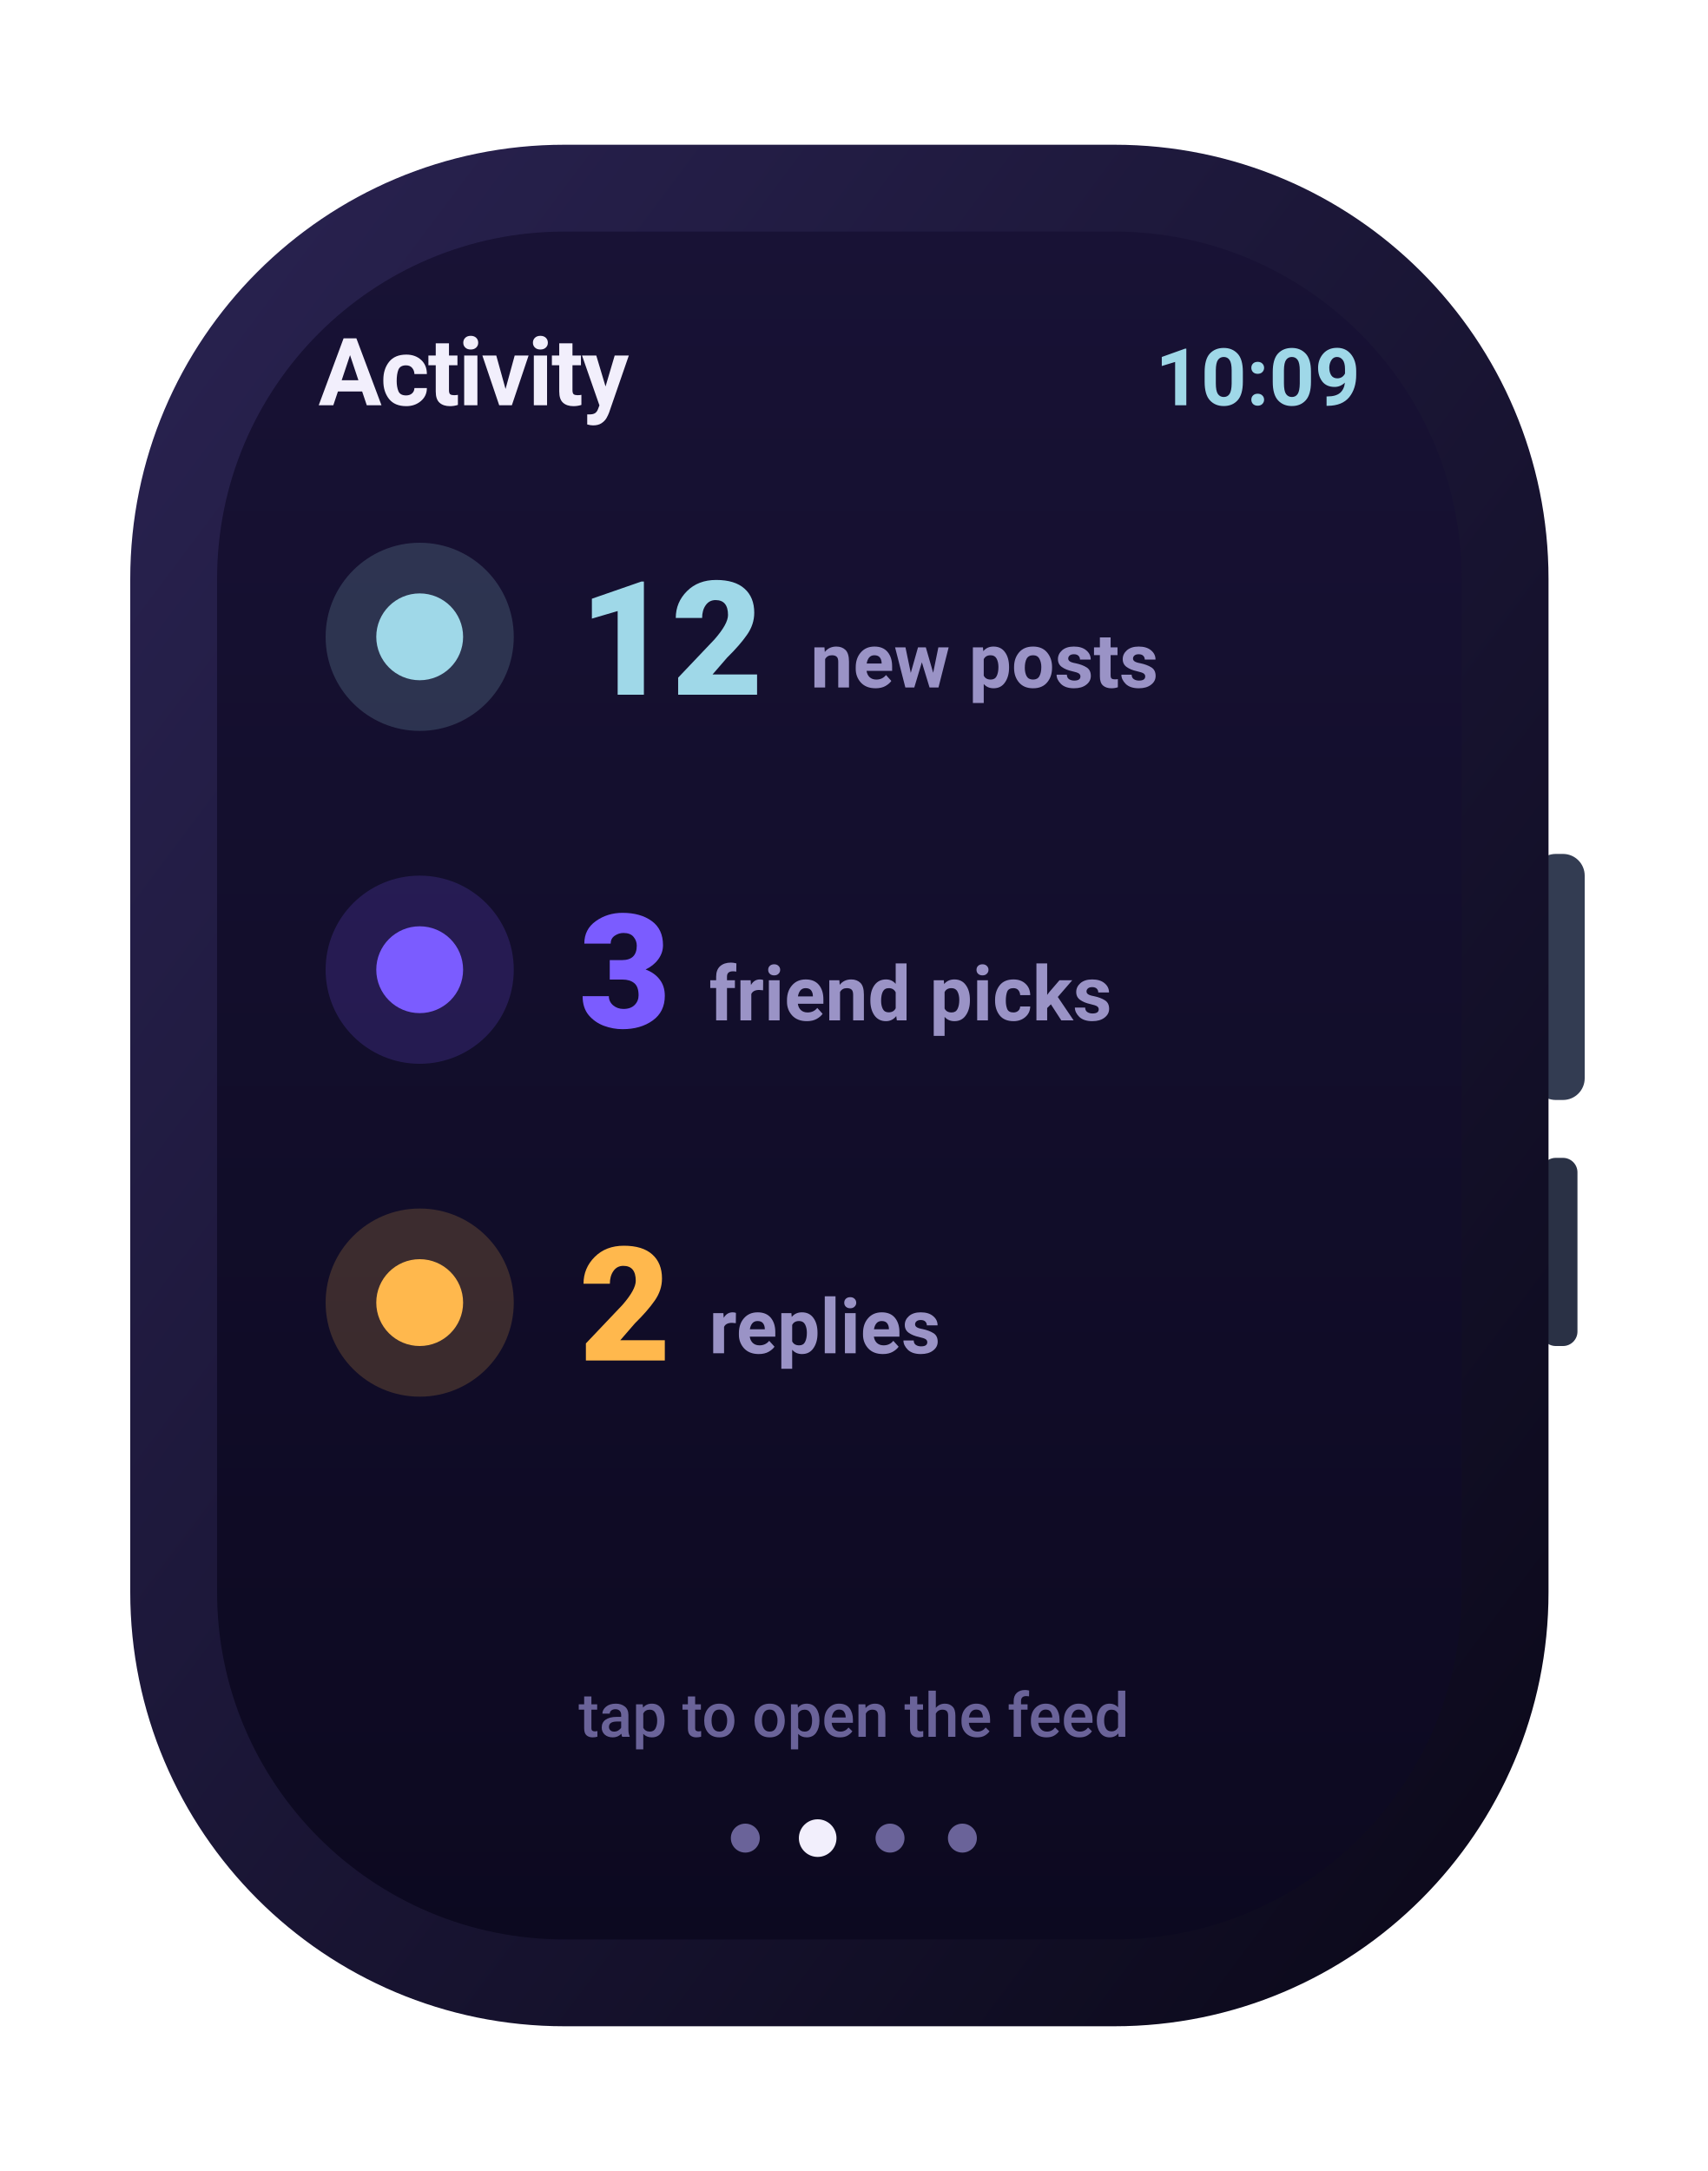
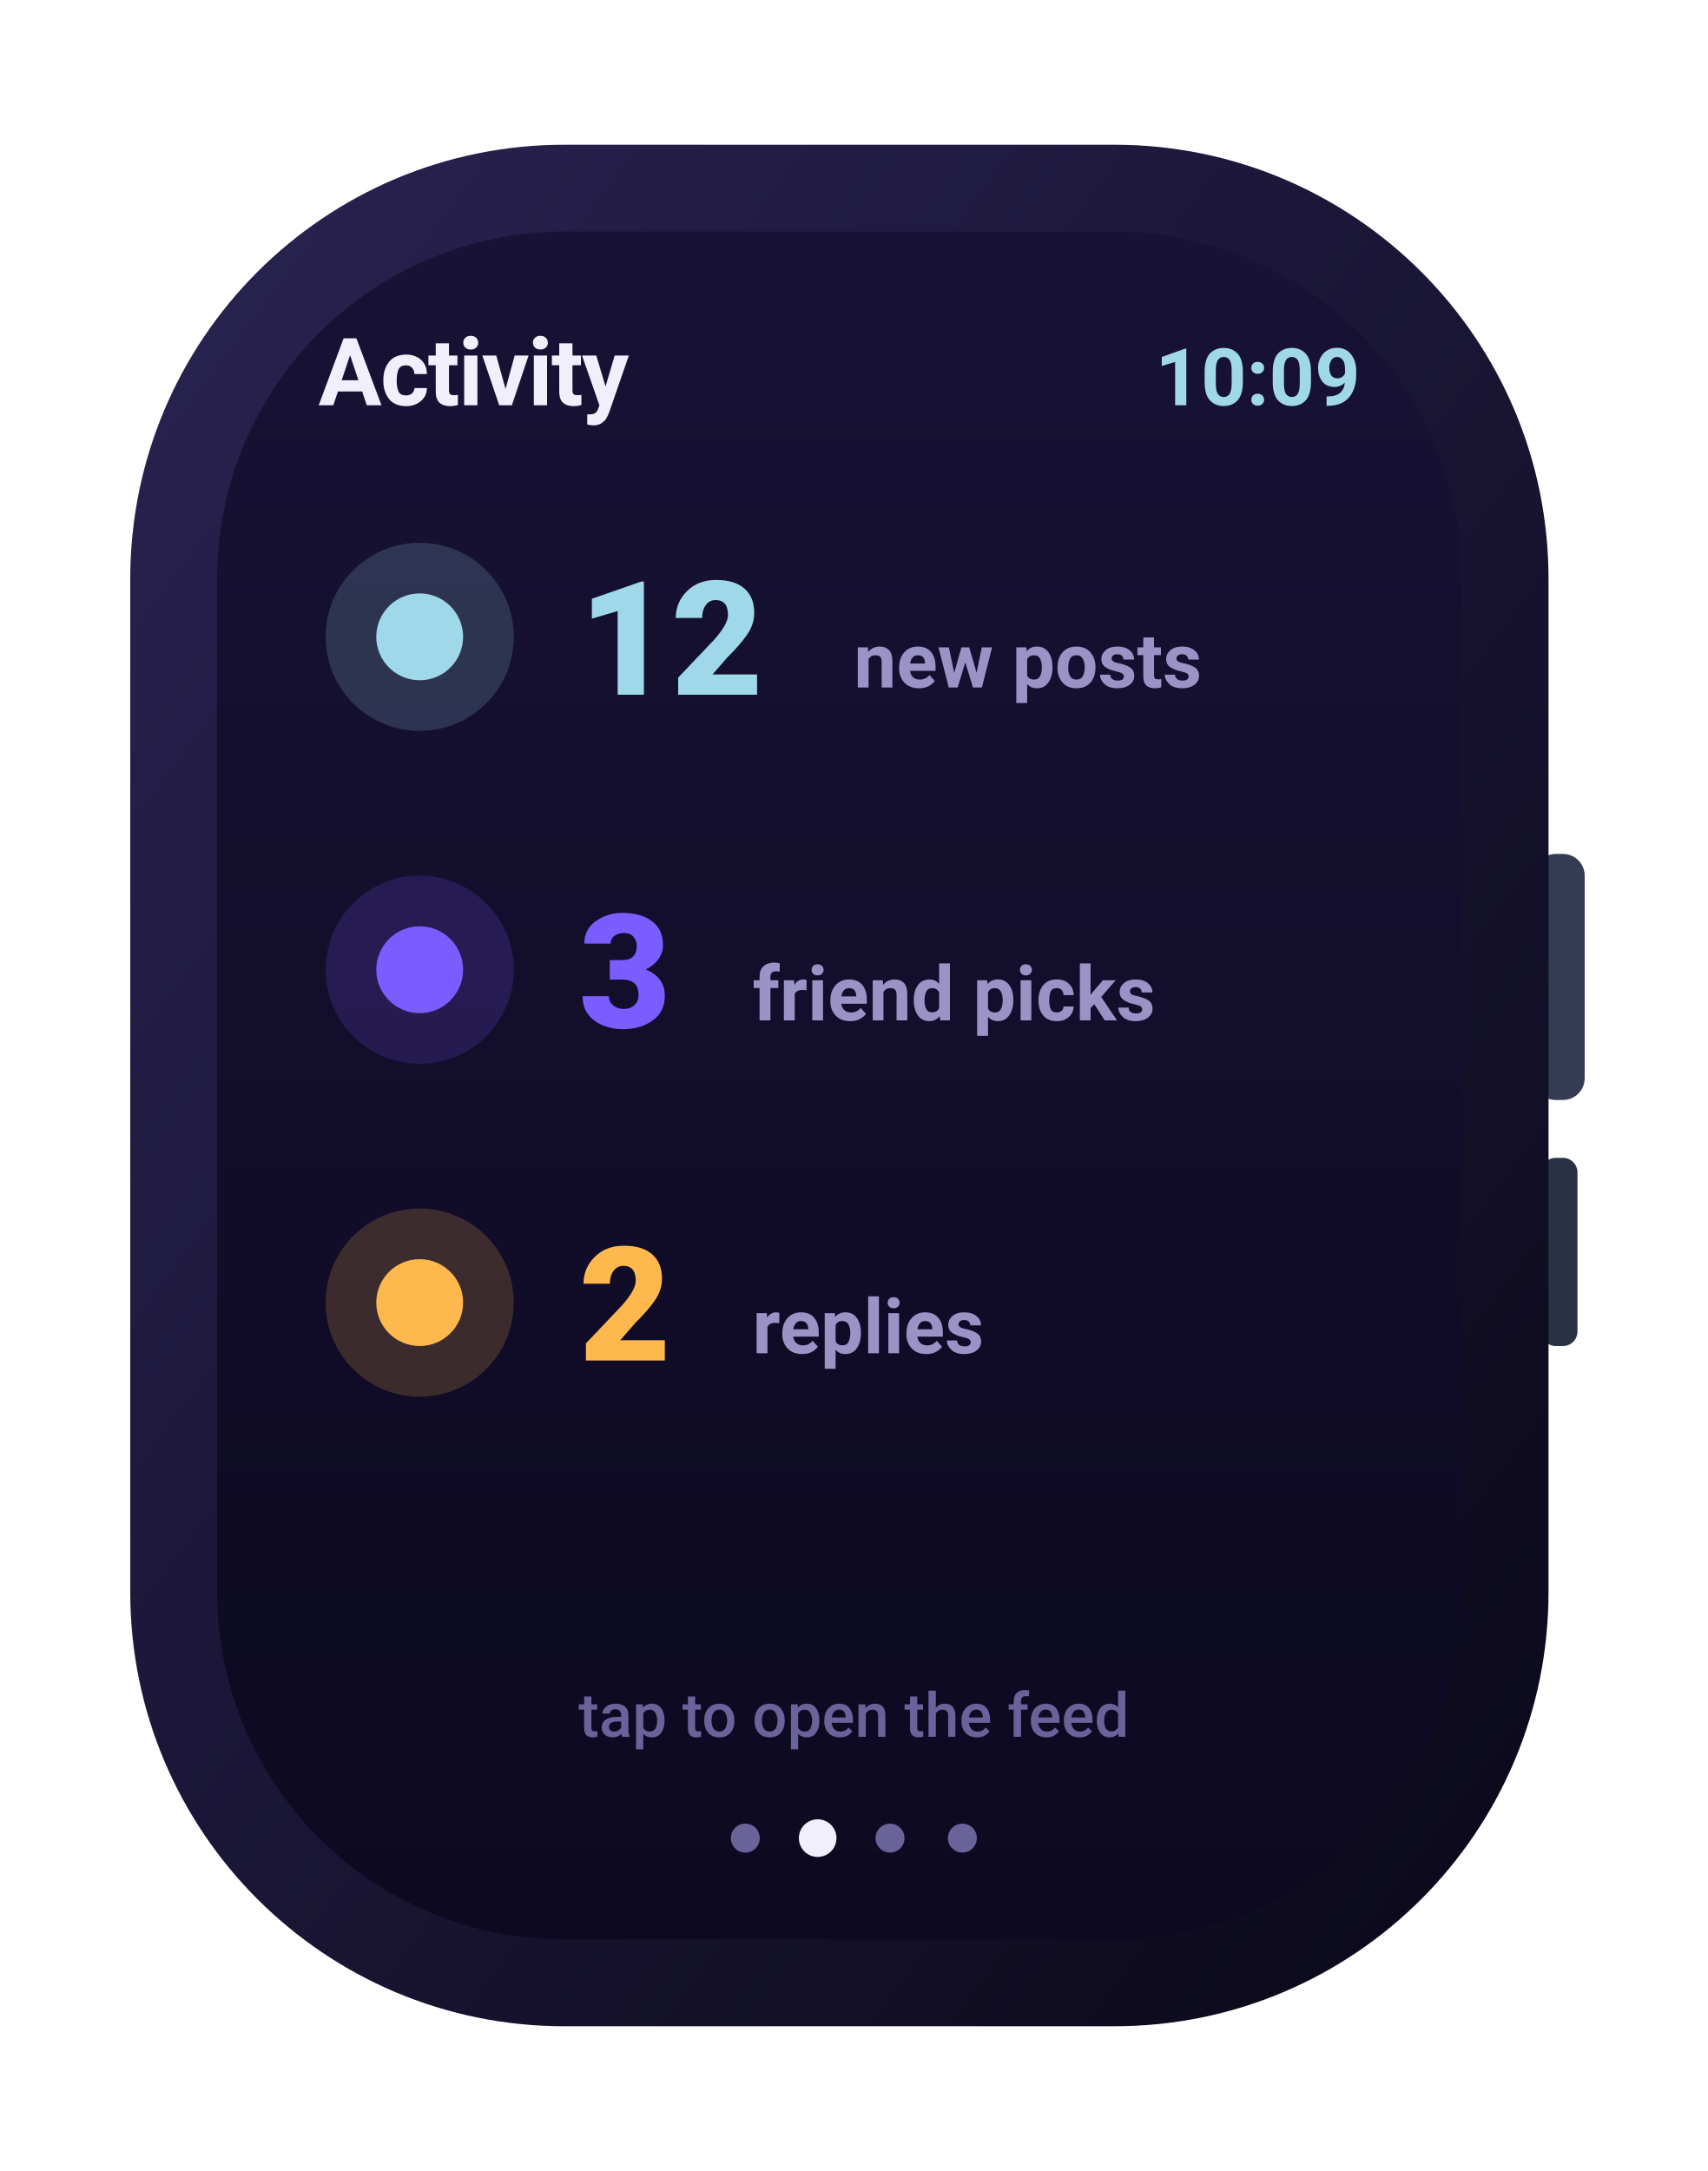
<svg xmlns="http://www.w3.org/2000/svg" width="236" height="300" viewBox="0 0 236 300" role="img" aria-label="Activity watch screen">
  <defs>
    <linearGradient id="gScr" x1="0" y1="0" x2="0" y2="1">
      <stop offset="0" stop-color="#181235" />
      <stop offset="1" stop-color="#0c0920" />
    </linearGradient>
    <linearGradient id="gFrame" x1="0" y1="0" x2="1" y2="1">
      <stop offset="0" stop-color="#2a2352" />
      <stop offset="1" stop-color="#0a0818" />
    </linearGradient>
    <linearGradient id="gCard" x1="0" y1="0" x2="0" y2="1">
      <stop offset="0" stop-color="#201a48" />
      <stop offset="1" stop-color="#181240" />
    </linearGradient>
    <linearGradient id="gBrand" x1="0" y1="0" x2="1" y2="0">
      <stop offset="0" stop-color="#7b5cff" />
      <stop offset="1" stop-color="#9d7bff" />
    </linearGradient>
    <linearGradient id="mV" x1="0" y1="0" x2="1" y2="0">
      <stop offset="0" stop-color="#7b5cff" />
      <stop offset="1" stop-color="#9d7bff" />
    </linearGradient>
    <linearGradient id="mO" x1="0" y1="0" x2="1" y2="0">
      <stop offset="0" stop-color="#f7b731" />
      <stop offset="1" stop-color="#ff7a45" />
    </linearGradient>
    <linearGradient id="mG" x1="0" y1="0" x2="1" y2="0">
      <stop offset="0" stop-color="#2fd27a" />
      <stop offset="1" stop-color="#43e08a" />
    </linearGradient>
    <radialGradient id="orb" cx="34%" cy="30%" r="75%">
      <stop offset="0" stop-color="#c3b0ff" />
      <stop offset="42%" stop-color="#7b5cff" />
      <stop offset="80%" stop-color="#2f6cf0" />
      <stop offset="100%" stop-color="#14204a" />
    </radialGradient>
  </defs>
  <rect x="212.0" y="118.0" width="7.0" height="34.0" rx="3" fill="#333c52" />
  <rect x="213.0" y="160.0" width="5.0" height="26.0" rx="2" fill="#2a3145" />
  <rect x="18.0" y="20.0" width="196.0" height="260.0" rx="60" fill="url(#gFrame)" />
  <rect x="30.0" y="32.0" width="172.0" height="236.0" rx="48" fill="url(#gScr)" />
  <text x="188.0" y="56.0" font-family="-apple-system,BlinkMacSystemFont,'SF Pro Display','SF Pro Text','Segoe UI',Roboto,system-ui,sans-serif" font-size="11" font-weight="700" fill="#9fd8e8" text-anchor="end">10:09</text>
  <text x="44.0" y="56.0" font-family="-apple-system,BlinkMacSystemFont,'SF Pro Display','SF Pro Text','Segoe UI',Roboto,system-ui,sans-serif" font-size="13" font-weight="700" fill="#f2effc" text-anchor="start" letter-spacing="-0.2">Activity</text>
  <circle cx="58" cy="88" r="13" fill="rgba(159,216,232,0.18)" />
  <circle cx="58" cy="88" r="6" fill="#9fd8e8" />
  <text x="80.0" y="96.0" font-family="-apple-system,BlinkMacSystemFont,'SF Pro Display','SF Pro Text','Segoe UI',Roboto,system-ui,sans-serif" font-size="22" font-weight="800" fill="#9fd8e8" text-anchor="start">12</text>
-   <text x="112.0" y="95.0" font-family="-apple-system,BlinkMacSystemFont,'SF Pro Display','SF Pro Text','Segoe UI',Roboto,system-ui,sans-serif" font-size="10.5" font-weight="600" fill="#9a93c6" text-anchor="start">new posts</text>
+   <text x="118.0" y="95.0" font-family="-apple-system,BlinkMacSystemFont,'SF Pro Display','SF Pro Text','Segoe UI',Roboto,system-ui,sans-serif" font-size="10.5" font-weight="600" fill="#9a93c6" text-anchor="start">new posts</text>
  <circle cx="58" cy="134" r="13" fill="rgba(123,92,255,0.18)" />
  <circle cx="58" cy="134" r="6" fill="#7b5cff" />
  <text x="80.0" y="142.0" font-family="-apple-system,BlinkMacSystemFont,'SF Pro Display','SF Pro Text','Segoe UI',Roboto,system-ui,sans-serif" font-size="22" font-weight="800" fill="#7b5cff" text-anchor="start">3</text>
-   <text x="98.0" y="141.0" font-family="-apple-system,BlinkMacSystemFont,'SF Pro Display','SF Pro Text','Segoe UI',Roboto,system-ui,sans-serif" font-size="10.5" font-weight="600" fill="#9a93c6" text-anchor="start">friend picks</text>
+   <text x="104.0" y="141.0" font-family="-apple-system,BlinkMacSystemFont,'SF Pro Display','SF Pro Text','Segoe UI',Roboto,system-ui,sans-serif" font-size="10.5" font-weight="600" fill="#9a93c6" text-anchor="start">friend picks</text>
  <circle cx="58" cy="180" r="13" fill="rgba(255,184,77,0.18)" />
  <circle cx="58" cy="180" r="6" fill="#ffb84d" />
  <text x="80.0" y="188.0" font-family="-apple-system,BlinkMacSystemFont,'SF Pro Display','SF Pro Text','Segoe UI',Roboto,system-ui,sans-serif" font-size="22" font-weight="800" fill="#ffb84d" text-anchor="start">2</text>
-   <text x="98.0" y="187.0" font-family="-apple-system,BlinkMacSystemFont,'SF Pro Display','SF Pro Text','Segoe UI',Roboto,system-ui,sans-serif" font-size="10.5" font-weight="600" fill="#9a93c6" text-anchor="start">replies</text>
+   <text x="104.0" y="187.0" font-family="-apple-system,BlinkMacSystemFont,'SF Pro Display','SF Pro Text','Segoe UI',Roboto,system-ui,sans-serif" font-size="10.5" font-weight="600" fill="#9a93c6" text-anchor="start">replies</text>
  <text x="118.0" y="240.0" font-family="-apple-system,BlinkMacSystemFont,'SF Pro Display','SF Pro Text','Segoe UI',Roboto,system-ui,sans-serif" font-size="8.5" font-weight="500" fill="#6a6399" text-anchor="middle">tap to open the feed</text>
  <circle cx="103.0" cy="254" r="2" fill="#6a6399" />
  <circle cx="113.0" cy="254" r="2.6" fill="#f2effc" />
  <circle cx="123.0" cy="254" r="2" fill="#6a6399" />
  <circle cx="133.0" cy="254" r="2" fill="#6a6399" />
</svg>
